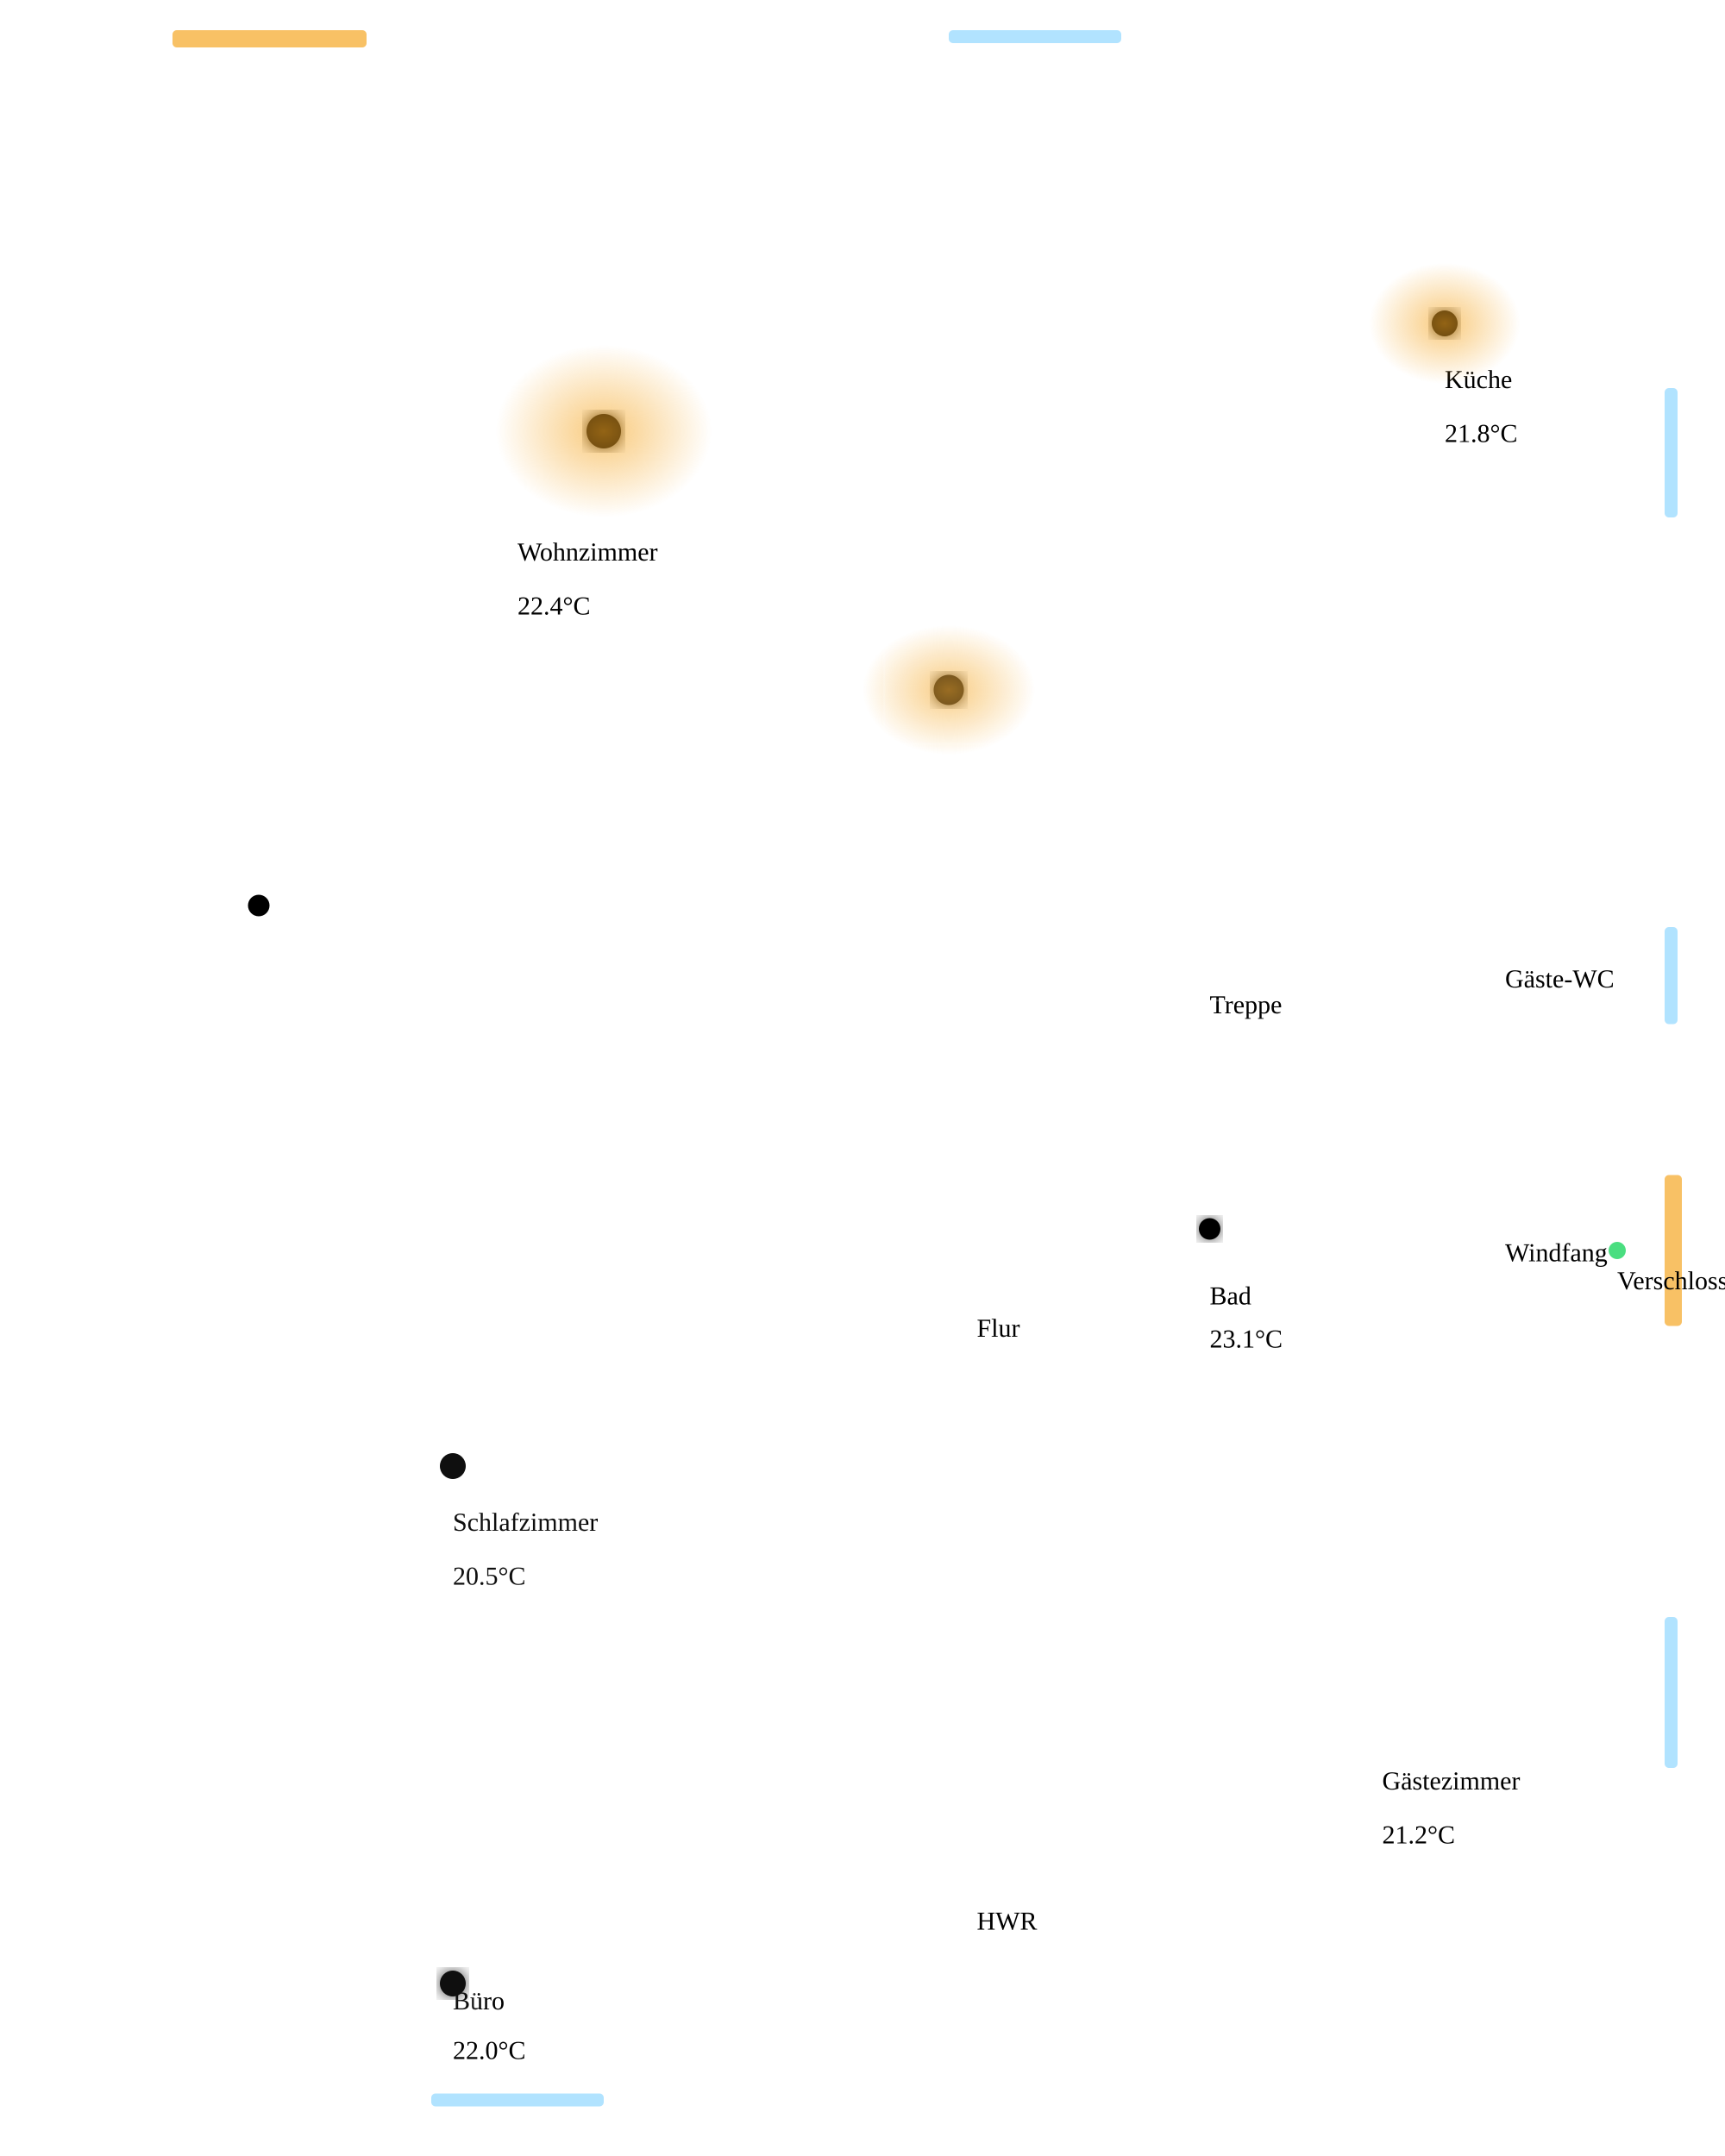
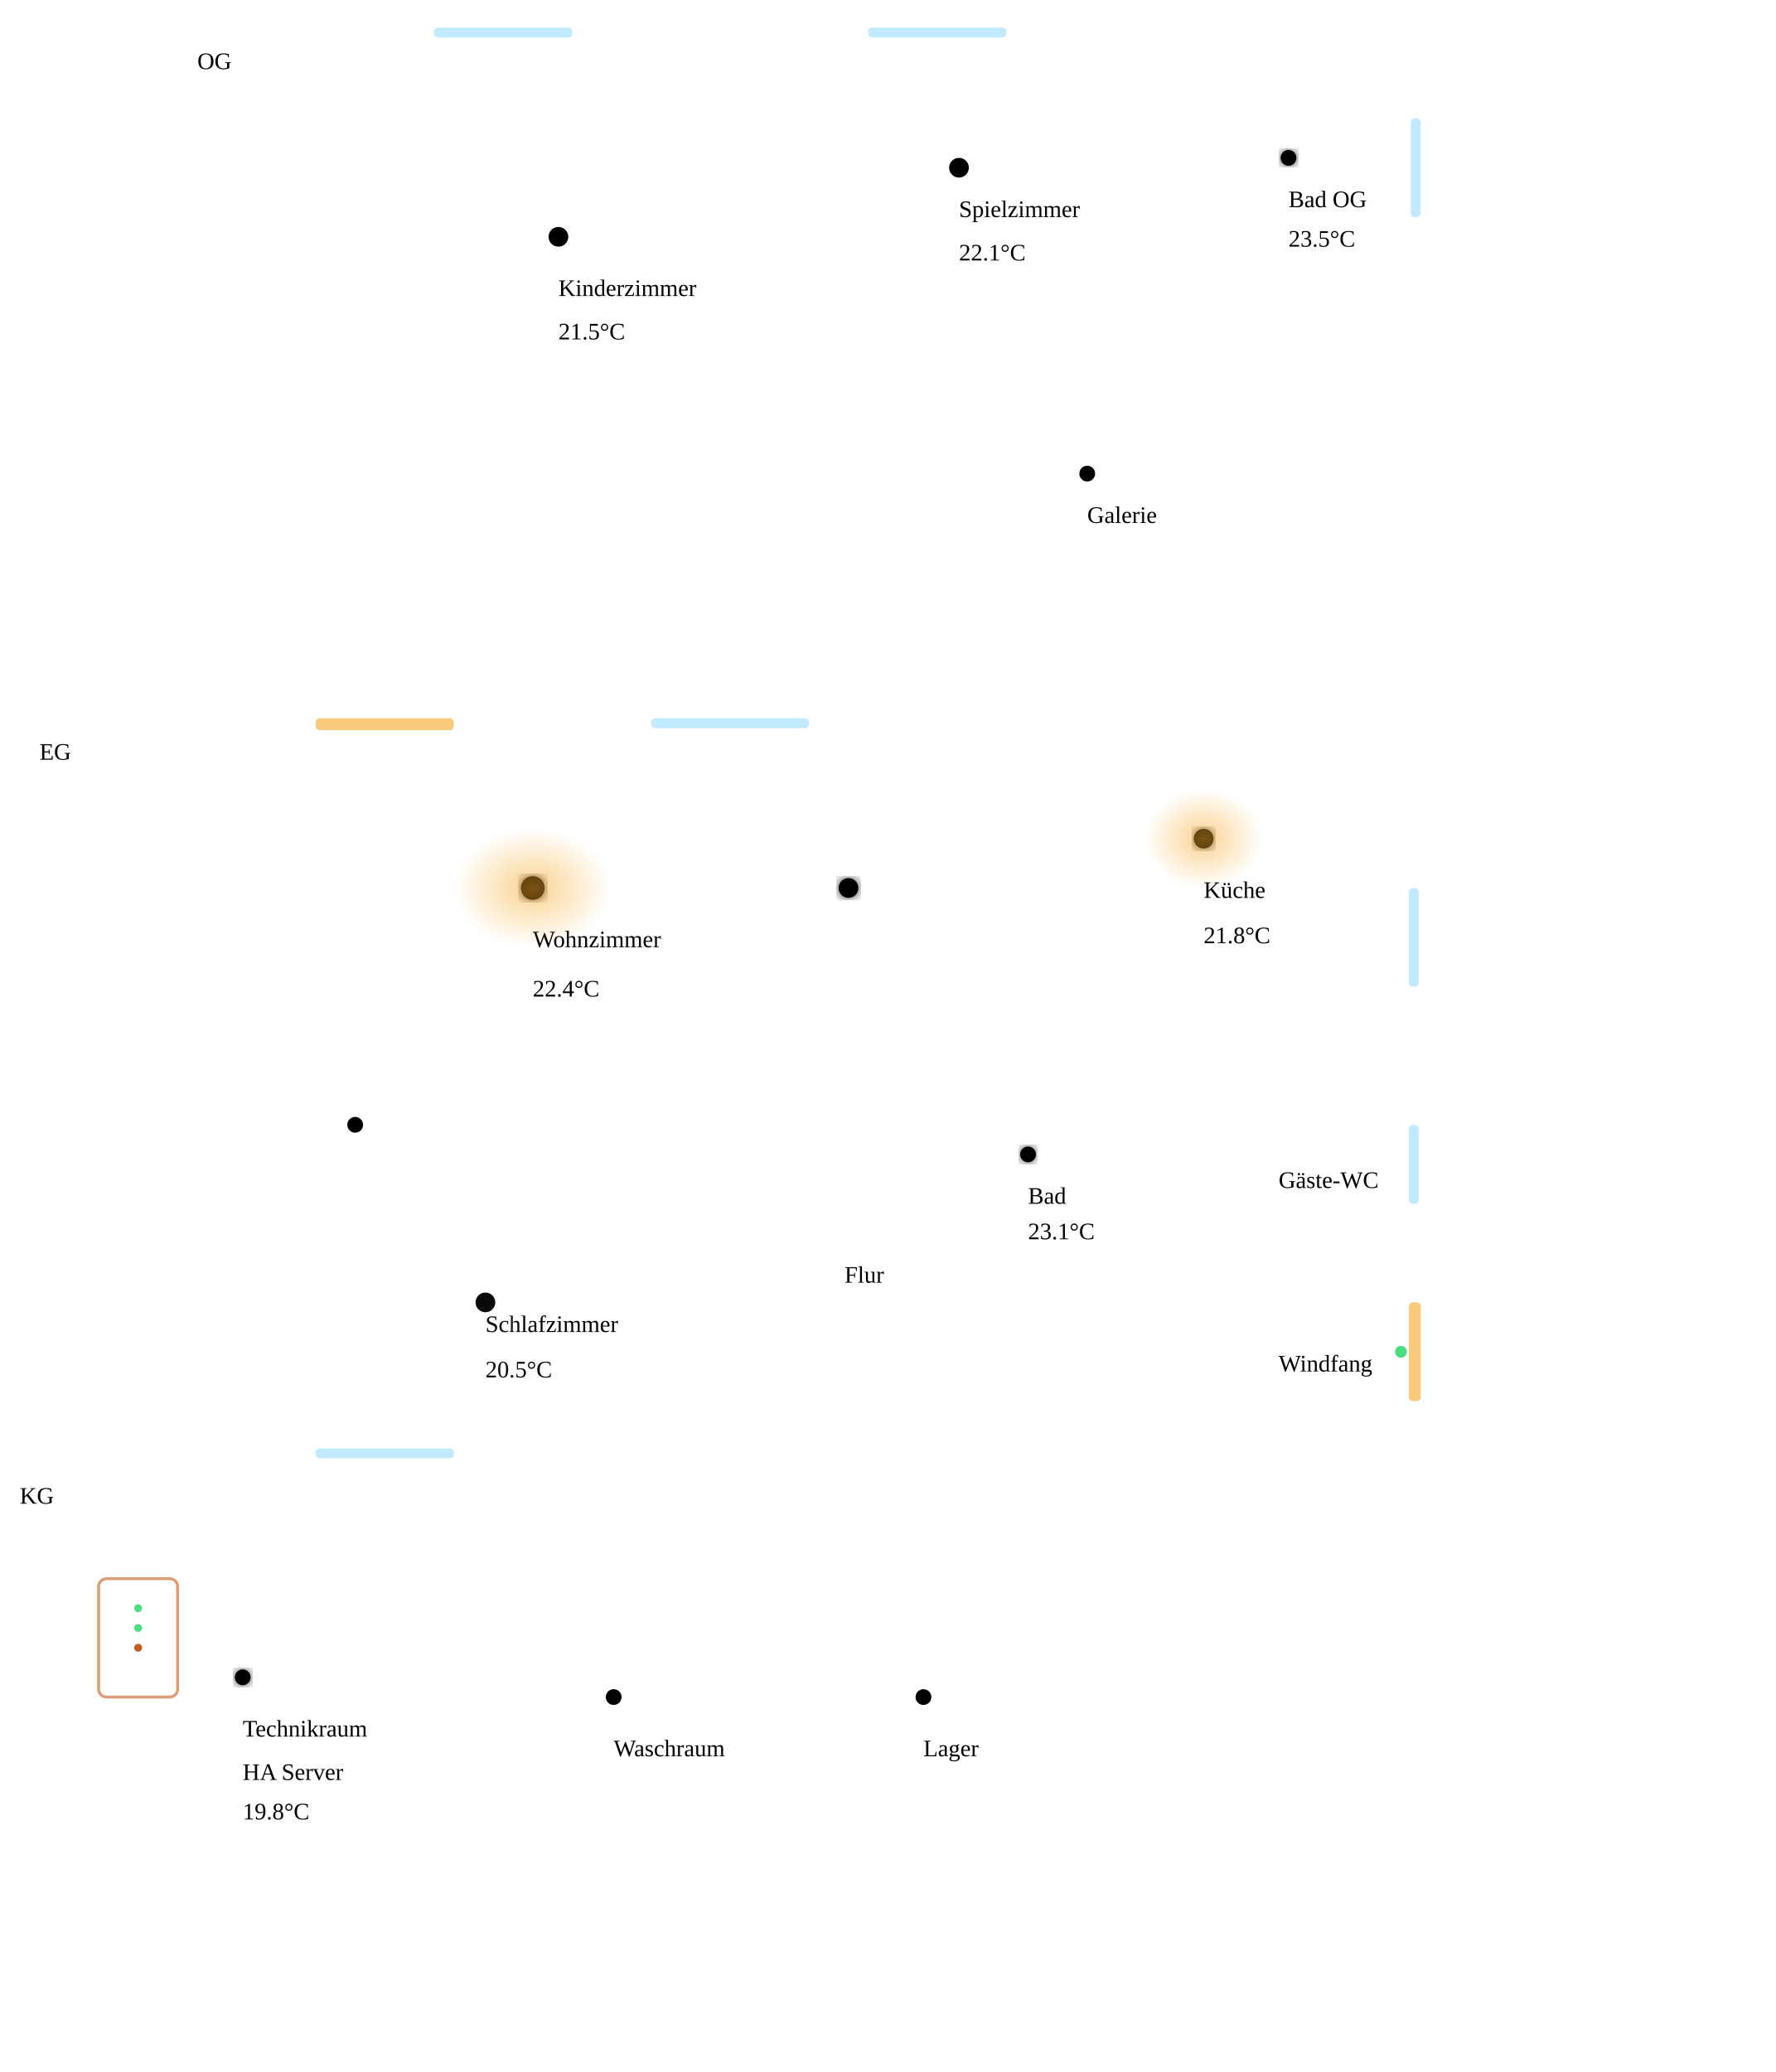
- <svg xmlns="http://www.w3.org/2000/svg" viewBox="0 0 800 1000" class="fp-svg">
+ <svg xmlns="http://www.w3.org/2000/svg" viewBox="0 0 900 1050" class="fp-svg">
  <defs>
    <filter id="fp-glow-on">
-       <feGaussianBlur stdDeviation="4" result="blur" />
+       <feGaussianBlur stdDeviation="3" result="blur" />
      <feMerge>
        <feMergeNode in="blur" />
        <feMergeNode in="SourceGraphic" />
      </feMerge>
    </filter>
-     <filter id="fp-glow-room">
-       <feGaussianBlur stdDeviation="8" result="blur" />
-       <feComposite in="blur" in2="SourceGraphic" operator="atop" />
-     </filter>
    <radialGradient id="fp-light-grad" cx="50%" cy="50%" r="50%">
-       <stop offset="0%" stop-color="var(--accent, #f5a623)" stop-opacity="0.6" />
+       <stop offset="0%" stop-color="var(--accent, #f5a623)" stop-opacity="0.5" />
      <stop offset="100%" stop-color="var(--accent, #f5a623)" stop-opacity="0" />
    </radialGradient>
-     <linearGradient id="fp-wall-grad" x1="0%" y1="0%" x2="100%" y2="100%">
-       <stop offset="0%" stop-color="rgba(255,255,255,0.9)" />
-       <stop offset="100%" stop-color="rgba(255,255,255,0.7)" />
-     </linearGradient>
  </defs>
-   <rect x="20" y="20" width="760" height="960" fill="none" stroke="var(--fp-wall, rgba(255,255,255,0.85))" stroke-width="6" rx="2" />
-   <path class="fp-room" id="room-wohnzimmer" d="M 23 23 L 560 23 L 560 420 L 400 420 L 400 560 L 23 560 Z" fill="var(--fp-room-bg, rgba(255,255,255,0.03))" stroke="var(--fp-wall, rgba(255,255,255,0.85))" stroke-width="3" />
-   <text x="240" y="260" class="fp-room-label">Wohnzimmer</text>
-   <text x="240" y="285" class="fp-room-temp">22.4°C</text>
-   <rect class="fp-room" id="room-kueche" x="563" y="23" width="214" height="370" fill="var(--fp-room-bg, rgba(255,255,255,0.03))" stroke="var(--fp-wall, rgba(255,255,255,0.85))" stroke-width="3" />
-   <text x="670" y="180" class="fp-room-label">Küche</text>
-   <text x="670" y="205" class="fp-room-temp">21.8°C</text>
-   <rect class="fp-room" id="room-gaestewc" x="620" y="396" width="157" height="110" fill="var(--fp-room-bg, rgba(255,255,255,0.03))" stroke="var(--fp-wall, rgba(255,255,255,0.85))" stroke-width="3" />
-   <text x="698" y="458" class="fp-room-label-sm">Gäste-WC</text>
-   <rect class="fp-room" id="room-windfang" x="620" y="509" width="157" height="140" fill="var(--fp-room-bg, rgba(255,255,255,0.03))" stroke="var(--fp-wall, rgba(255,255,255,0.85))" stroke-width="3" />
-   <text x="698" y="585" class="fp-room-label-sm">Windfang</text>
-   <rect class="fp-room" id="room-flur" x="403" y="423" width="100" height="390" fill="var(--fp-room-bg, rgba(255,255,255,0.03))" stroke="var(--fp-wall, rgba(255,255,255,0.85))" stroke-width="2.5" />
-   <text x="453" y="620" class="fp-room-label-sm">Flur</text>
-   <rect class="fp-room" id="room-schlafzimmer" x="23" y="563" width="377" height="310" fill="var(--fp-room-bg, rgba(255,255,255,0.03))" stroke="var(--fp-wall, rgba(255,255,255,0.85))" stroke-width="3" />
-   <text x="210" y="710" class="fp-room-label">Schlafzimmer</text>
-   <text x="210" y="735" class="fp-room-temp">20.5°C</text>
-   <rect class="fp-room" id="room-treppe" x="506" y="423" width="111" height="83" fill="var(--fp-room-bg, rgba(255,255,255,0.03))" stroke="var(--fp-wall, rgba(255,255,255,0.85))" stroke-width="2" />
-   <text x="561" y="470" class="fp-room-label-sm">Treppe</text>
-   <line x1="516" y1="440" x2="607" y2="440" stroke="var(--fp-wall, rgba(255,255,255,0.3))" stroke-width="1" />
-   <line x1="516" y1="452" x2="607" y2="452" stroke="var(--fp-wall, rgba(255,255,255,0.3))" stroke-width="1" />
-   <line x1="516" y1="464" x2="607" y2="464" stroke="var(--fp-wall, rgba(255,255,255,0.3))" stroke-width="1" />
-   <line x1="516" y1="476" x2="607" y2="476" stroke="var(--fp-wall, rgba(255,255,255,0.3))" stroke-width="1" />
-   <line x1="516" y1="488" x2="607" y2="488" stroke="var(--fp-wall, rgba(255,255,255,0.3))" stroke-width="1" />
-   <rect class="fp-room" id="room-bad" x="506" y="509" width="111" height="180" fill="var(--fp-room-bg, rgba(255,255,255,0.03))" stroke="var(--fp-wall, rgba(255,255,255,0.85))" stroke-width="3" />
-   <text x="561" y="605" class="fp-room-label-sm">Bad</text>
-   <text x="561" y="625" class="fp-room-temp">23.1°C</text>
-   <rect class="fp-room" id="room-buero" x="23" y="876" width="377" height="101" fill="var(--fp-room-bg, rgba(255,255,255,0.03))" stroke="var(--fp-wall, rgba(255,255,255,0.85))" stroke-width="3" />
-   <text x="210" y="932" class="fp-room-label">Büro</text>
-   <text x="210" y="955" class="fp-room-temp">22.0°C</text>
-   <rect class="fp-room" id="room-gaestezimmer" x="506" y="692" width="271" height="285" fill="var(--fp-room-bg, rgba(255,255,255,0.03))" stroke="var(--fp-wall, rgba(255,255,255,0.85))" stroke-width="3" />
-   <text x="641" y="830" class="fp-room-label">Gästezimmer</text>
-   <text x="641" y="855" class="fp-room-temp">21.2°C</text>
-   <rect class="fp-room" id="room-hwl" x="403" y="816" width="100" height="161" fill="var(--fp-room-bg, rgba(255,255,255,0.03))" stroke="var(--fp-wall, rgba(255,255,255,0.85))" stroke-width="2" />
-   <text x="453" y="895" class="fp-room-label-xs">HWR</text>
-   <rect x="772" y="545" width="8" height="70" fill="var(--accent, #f5a623)" opacity="0.7" rx="2" />
-   <rect x="80" y="14" width="90" height="8" fill="var(--accent, #f5a623)" opacity="0.7" rx="2" />
-   <rect x="440" y="14" width="80" height="6" fill="rgba(100,200,255,0.5)" rx="2" />
-   <rect x="772" y="180" width="6" height="60" fill="rgba(100,200,255,0.5)" rx="2" />
-   <rect x="772" y="430" width="6" height="45" fill="rgba(100,200,255,0.5)" rx="2" />
-   <rect x="772" y="750" width="6" height="70" fill="rgba(100,200,255,0.5)" rx="2" />
-   <rect x="200" y="971" width="80" height="6" fill="rgba(100,200,255,0.5)" rx="2" />
-   <circle class="fp-light fp-light-on" cx="280" cy="200" r="8" filter="url(#fp-glow-on)" />
-   <circle class="fp-light fp-light-on" cx="440" cy="320" r="7" filter="url(#fp-glow-on)" />
-   <circle class="fp-light fp-light-dim" cx="120" cy="420" r="5" />
-   <circle class="fp-light fp-light-on" cx="670" cy="150" r="6" filter="url(#fp-glow-on)" />
-   <circle class="fp-light fp-light-off" cx="210" cy="680" r="6" />
-   <circle class="fp-light fp-light-on" cx="561" cy="570" r="5" filter="url(#fp-glow-on)" />
-   <circle class="fp-light fp-light-on" cx="210" cy="920" r="6" filter="url(#fp-glow-on)" />
-   <ellipse cx="280" cy="200" rx="50" ry="40" fill="url(#fp-light-grad)" class="fp-cone" />
-   <ellipse cx="440" cy="320" rx="40" ry="30" fill="url(#fp-light-grad)" class="fp-cone" />
-   <ellipse cx="670" cy="150" rx="35" ry="28" fill="url(#fp-light-grad)" class="fp-cone" />
-   <rect x="100" y="300" width="120" height="50" rx="8" fill="var(--fp-furniture, rgba(255,255,255,0.06))" stroke="var(--fp-wall, rgba(255,255,255,0.15))" stroke-width="1" />
-   <rect x="80" y="200" width="8" height="60" rx="2" fill="var(--fp-furniture, rgba(255,255,255,0.1))" />
-   <rect x="570" y="30" width="200" height="25" rx="4" fill="var(--fp-furniture, rgba(255,255,255,0.06))" stroke="var(--fp-wall, rgba(255,255,255,0.15))" stroke-width="1" />
-   <rect x="410" y="290" width="80" height="55" rx="6" fill="var(--fp-furniture, rgba(255,255,255,0.06))" stroke="var(--fp-wall, rgba(255,255,255,0.15))" stroke-width="1" />
-   <rect x="130" y="640" width="140" height="100" rx="8" fill="var(--fp-furniture, rgba(255,255,255,0.06))" stroke="var(--fp-wall, rgba(255,255,255,0.15))" stroke-width="1" />
-   <rect x="120" y="900" width="100" height="40" rx="4" fill="var(--fp-furniture, rgba(255,255,255,0.06))" stroke="var(--fp-wall, rgba(255,255,255,0.15))" stroke-width="1" />
-   <circle cx="750" cy="580" r="4" fill="#4ade80" class="fp-status-online" />
-   <text x="750" y="598" class="fp-status-text">Verschlossen</text>
+   <g id="floor-og" transform="translate(160, 0)">
+     <text x="-60" y="35" class="fp-floor-label">OG</text>
+     <rect x="20" y="20" width="540" height="300" fill="var(--fp-floor-bg, rgba(255,255,255,0.02))" stroke="var(--fp-wall, rgba(255,255,255,0.7))" stroke-width="4" rx="2" />
+     <rect class="fp-room" id="room-kinderzimmer1" x="23" y="23" width="200" height="294" fill="var(--fp-room-bg, rgba(255,255,255,0.03))" stroke="var(--fp-wall, rgba(255,255,255,0.5))" stroke-width="2" />
+     <text x="123" y="150" class="fp-room-label">Kinderzimmer</text>
+     <text x="123" y="172" class="fp-room-temp">21.5°C</text>
+     <rect class="fp-room" id="room-kinderzimmer2" x="226" y="23" width="200" height="170" fill="var(--fp-room-bg, rgba(255,255,255,0.03))" stroke="var(--fp-wall, rgba(255,255,255,0.5))" stroke-width="2" />
+     <text x="326" y="110" class="fp-room-label">Spielzimmer</text>
+     <text x="326" y="132" class="fp-room-temp">22.1°C</text>
+     <rect class="fp-room" id="room-bad-og" x="429" y="23" width="128" height="170" fill="var(--fp-room-bg, rgba(255,255,255,0.03))" stroke="var(--fp-wall, rgba(255,255,255,0.5))" stroke-width="2" />
+     <text x="493" y="105" class="fp-room-label-sm">Bad OG</text>
+     <text x="493" y="125" class="fp-room-temp">23.5°C</text>
+     <rect class="fp-room" id="room-flur-og" x="226" y="196" width="331" height="121" fill="var(--fp-room-bg, rgba(255,255,255,0.03))" stroke="var(--fp-wall, rgba(255,255,255,0.5))" stroke-width="2" />
+     <text x="391" y="265" class="fp-room-label-sm">Galerie</text>
+     <circle class="fp-light fp-light-off" cx="123" cy="120" r="5" />
+     <circle class="fp-light fp-light-off" cx="326" cy="85" r="5" />
+     <circle class="fp-light fp-light-on" cx="493" cy="80" r="4" filter="url(#fp-glow-on)" />
+     <circle class="fp-light fp-light-dim" cx="391" cy="240" r="4" />
+     <rect x="60" y="14" width="70" height="5" fill="rgba(100,200,255,0.4)" rx="2" />
+     <rect x="280" y="14" width="70" height="5" fill="rgba(100,200,255,0.4)" rx="2" />
+     <rect x="555" y="60" width="5" height="50" fill="rgba(100,200,255,0.4)" rx="2" />
+   </g>
+   <line x1="180" y1="320" x2="100" y2="390" stroke="var(--fp-wall, rgba(255,255,255,0.15))" stroke-width="1" stroke-dasharray="4 4" />
+   <line x1="700" y1="320" x2="620" y2="390" stroke="var(--fp-wall, rgba(255,255,255,0.15))" stroke-width="1" stroke-dasharray="4 4" />
+   <g id="floor-eg" transform="translate(80, 350)">
+     <text x="-60" y="35" class="fp-floor-label">EG</text>
+     <rect x="20" y="20" width="620" height="370" fill="var(--fp-floor-bg, rgba(255,255,255,0.02))" stroke="var(--fp-wall, rgba(255,255,255,0.85))" stroke-width="5" rx="2" />
+     <path class="fp-room" id="room-wohnzimmer" d="M 23 23 L 420 23 L 420 200 L 310 200 L 310 260 L 23 260 Z" fill="var(--fp-room-bg, rgba(255,255,255,0.03))" stroke="var(--fp-wall, rgba(255,255,255,0.7))" stroke-width="2.5" />
+     <text x="190" y="130" class="fp-room-label">Wohnzimmer</text>
+     <text x="190" y="155" class="fp-room-temp">22.4°C</text>
+     <rect class="fp-room" id="room-kueche" x="423" y="23" width="214" height="180" fill="var(--fp-room-bg, rgba(255,255,255,0.03))" stroke="var(--fp-wall, rgba(255,255,255,0.7))" stroke-width="2.5" />
+     <text x="530" y="105" class="fp-room-label">Küche</text>
+     <text x="530" y="128" class="fp-room-temp">21.8°C</text>
+     <rect class="fp-room" id="room-flur" x="313" y="203" width="70" height="184" fill="var(--fp-room-bg, rgba(255,255,255,0.03))" stroke="var(--fp-wall, rgba(255,255,255,0.5))" stroke-width="2" />
+     <text x="348" y="300" class="fp-room-label-xs">Flur</text>
+     <rect class="fp-room" id="room-gaestewc" x="500" y="206" width="137" height="80" fill="var(--fp-room-bg, rgba(255,255,255,0.03))" stroke="var(--fp-wall, rgba(255,255,255,0.5))" stroke-width="2" />
+     <text x="568" y="252" class="fp-room-label-sm">Gäste-WC</text>
+     <rect class="fp-room" id="room-windfang" x="500" y="289" width="137" height="98" fill="var(--fp-room-bg, rgba(255,255,255,0.03))" stroke="var(--fp-wall, rgba(255,255,255,0.5))" stroke-width="2" />
+     <text x="568" y="345" class="fp-room-label-sm">Windfang</text>
+     <rect class="fp-room" id="room-schlafzimmer" x="23" y="263" width="287" height="124" fill="var(--fp-room-bg, rgba(255,255,255,0.03))" stroke="var(--fp-wall, rgba(255,255,255,0.7))" stroke-width="2.5" />
+     <text x="166" y="325" class="fp-room-label">Schlafzimmer</text>
+     <text x="166" y="348" class="fp-room-temp">20.5°C</text>
+     <rect class="fp-room" id="room-bad" x="386" y="206" width="111" height="100" fill="var(--fp-room-bg, rgba(255,255,255,0.03))" stroke="var(--fp-wall, rgba(255,255,255,0.5))" stroke-width="2" />
+     <text x="441" y="260" class="fp-room-label-sm">Bad</text>
+     <text x="441" y="278" class="fp-room-temp">23.1°C</text>
+     <circle class="fp-light fp-light-on" cx="190" cy="100" r="6" filter="url(#fp-glow-on)" />
+     <circle class="fp-light fp-light-on" cx="350" cy="100" r="5" filter="url(#fp-glow-on)" />
+     <circle class="fp-light fp-light-on" cx="530" cy="75" r="5" filter="url(#fp-glow-on)" />
+     <circle class="fp-light fp-light-dim" cx="100" cy="220" r="4" />
+     <circle class="fp-light fp-light-off" cx="166" cy="310" r="5" />
+     <circle class="fp-light fp-light-on" cx="441" cy="235" r="4" filter="url(#fp-glow-on)" />
+     <ellipse cx="190" cy="100" rx="40" ry="30" fill="url(#fp-light-grad)" class="fp-cone" />
+     <ellipse cx="530" cy="75" rx="30" ry="25" fill="url(#fp-light-grad)" class="fp-cone" />
+     <rect x="634" y="310" width="6" height="50" fill="var(--accent, #f5a623)" opacity="0.6" rx="2" />
+     <rect x="80" y="14" width="70" height="6" fill="var(--accent, #f5a623)" opacity="0.6" rx="2" />
+     <rect x="250" y="14" width="80" height="5" fill="rgba(100,200,255,0.4)" rx="2" />
+     <rect x="634" y="100" width="5" height="50" fill="rgba(100,200,255,0.4)" rx="2" />
+     <rect x="634" y="220" width="5" height="40" fill="rgba(100,200,255,0.4)" rx="2" />
+     <rect x="80" y="384" width="70" height="5" fill="rgba(100,200,255,0.4)" rx="2" />
+     <rect x="55" y="120" width="90" height="40" rx="6" fill="var(--fp-furniture, rgba(255,255,255,0.04))" stroke="var(--fp-wall, rgba(255,255,255,0.1))" stroke-width="1" />
+     <rect x="430" y="30" width="190" height="18" rx="3" fill="var(--fp-furniture, rgba(255,255,255,0.04))" stroke="var(--fp-wall, rgba(255,255,255,0.1))" stroke-width="1" />
+     <rect x="70" y="290" width="110" height="70" rx="6" fill="var(--fp-furniture, rgba(255,255,255,0.04))" stroke="var(--fp-wall, rgba(255,255,255,0.1))" stroke-width="1" />
+     <circle cx="630" cy="335" r="3" fill="#4ade80" class="fp-status-online" />
+   </g>
+   <line x1="100" y1="720" x2="40" y2="790" stroke="var(--fp-wall, rgba(255,255,255,0.15))" stroke-width="1" stroke-dasharray="4 4" />
+   <line x1="700" y1="720" x2="640" y2="790" stroke="var(--fp-wall, rgba(255,255,255,0.15))" stroke-width="1" stroke-dasharray="4 4" />
+   <g id="floor-kg" transform="translate(0, 750)">
+     <text x="10" y="12" class="fp-floor-label">KG</text>
+     <rect x="20" y="20" width="520" height="240" fill="var(--fp-floor-bg, rgba(255,255,255,0.02))" stroke="var(--fp-wall, rgba(255,255,255,0.5))" stroke-width="3.5" rx="2" />
+     <rect class="fp-room" id="room-technik" x="23" y="23" width="200" height="234" fill="var(--fp-room-bg, rgba(255,255,255,0.03))" stroke="var(--fp-wall, rgba(255,255,255,0.4))" stroke-width="2" />
+     <text x="123" y="130" class="fp-room-label">Technikraum</text>
+     <text x="123" y="152" class="fp-room-label-xs">HA Server</text>
+     <text x="123" y="172" class="fp-room-temp">19.8°C</text>
+     <rect class="fp-room" id="room-waschraum" x="226" y="23" width="170" height="234" fill="var(--fp-room-bg, rgba(255,255,255,0.03))" stroke="var(--fp-wall, rgba(255,255,255,0.4))" stroke-width="2" />
+     <text x="311" y="140" class="fp-room-label-sm">Waschraum</text>
+     <rect class="fp-room" id="room-lager" x="399" y="23" width="138" height="234" fill="var(--fp-room-bg, rgba(255,255,255,0.03))" stroke="var(--fp-wall, rgba(255,255,255,0.4))" stroke-width="2" />
+     <text x="468" y="140" class="fp-room-label-sm">Lager</text>
+     <circle class="fp-light fp-light-on" cx="123" cy="100" r="4" filter="url(#fp-glow-on)" />
+     <circle class="fp-light fp-light-off" cx="311" cy="110" r="4" />
+     <circle class="fp-light fp-light-off" cx="468" cy="110" r="4" />
+     <rect x="50" y="50" width="40" height="60" rx="4" fill="var(--fp-furniture, rgba(255,255,255,0.06))" stroke="var(--accent, #c45d1a)" stroke-width="1.5" opacity="0.6" />
+     <circle cx="70" cy="65" r="2" fill="#4ade80" class="fp-status-online" />
+     <circle cx="70" cy="75" r="2" fill="#4ade80" class="fp-status-online" />
+     <circle cx="70" cy="85" r="2" fill="var(--accent, #c45d1a)" class="fp-status-online" />
+   </g>
</svg>
